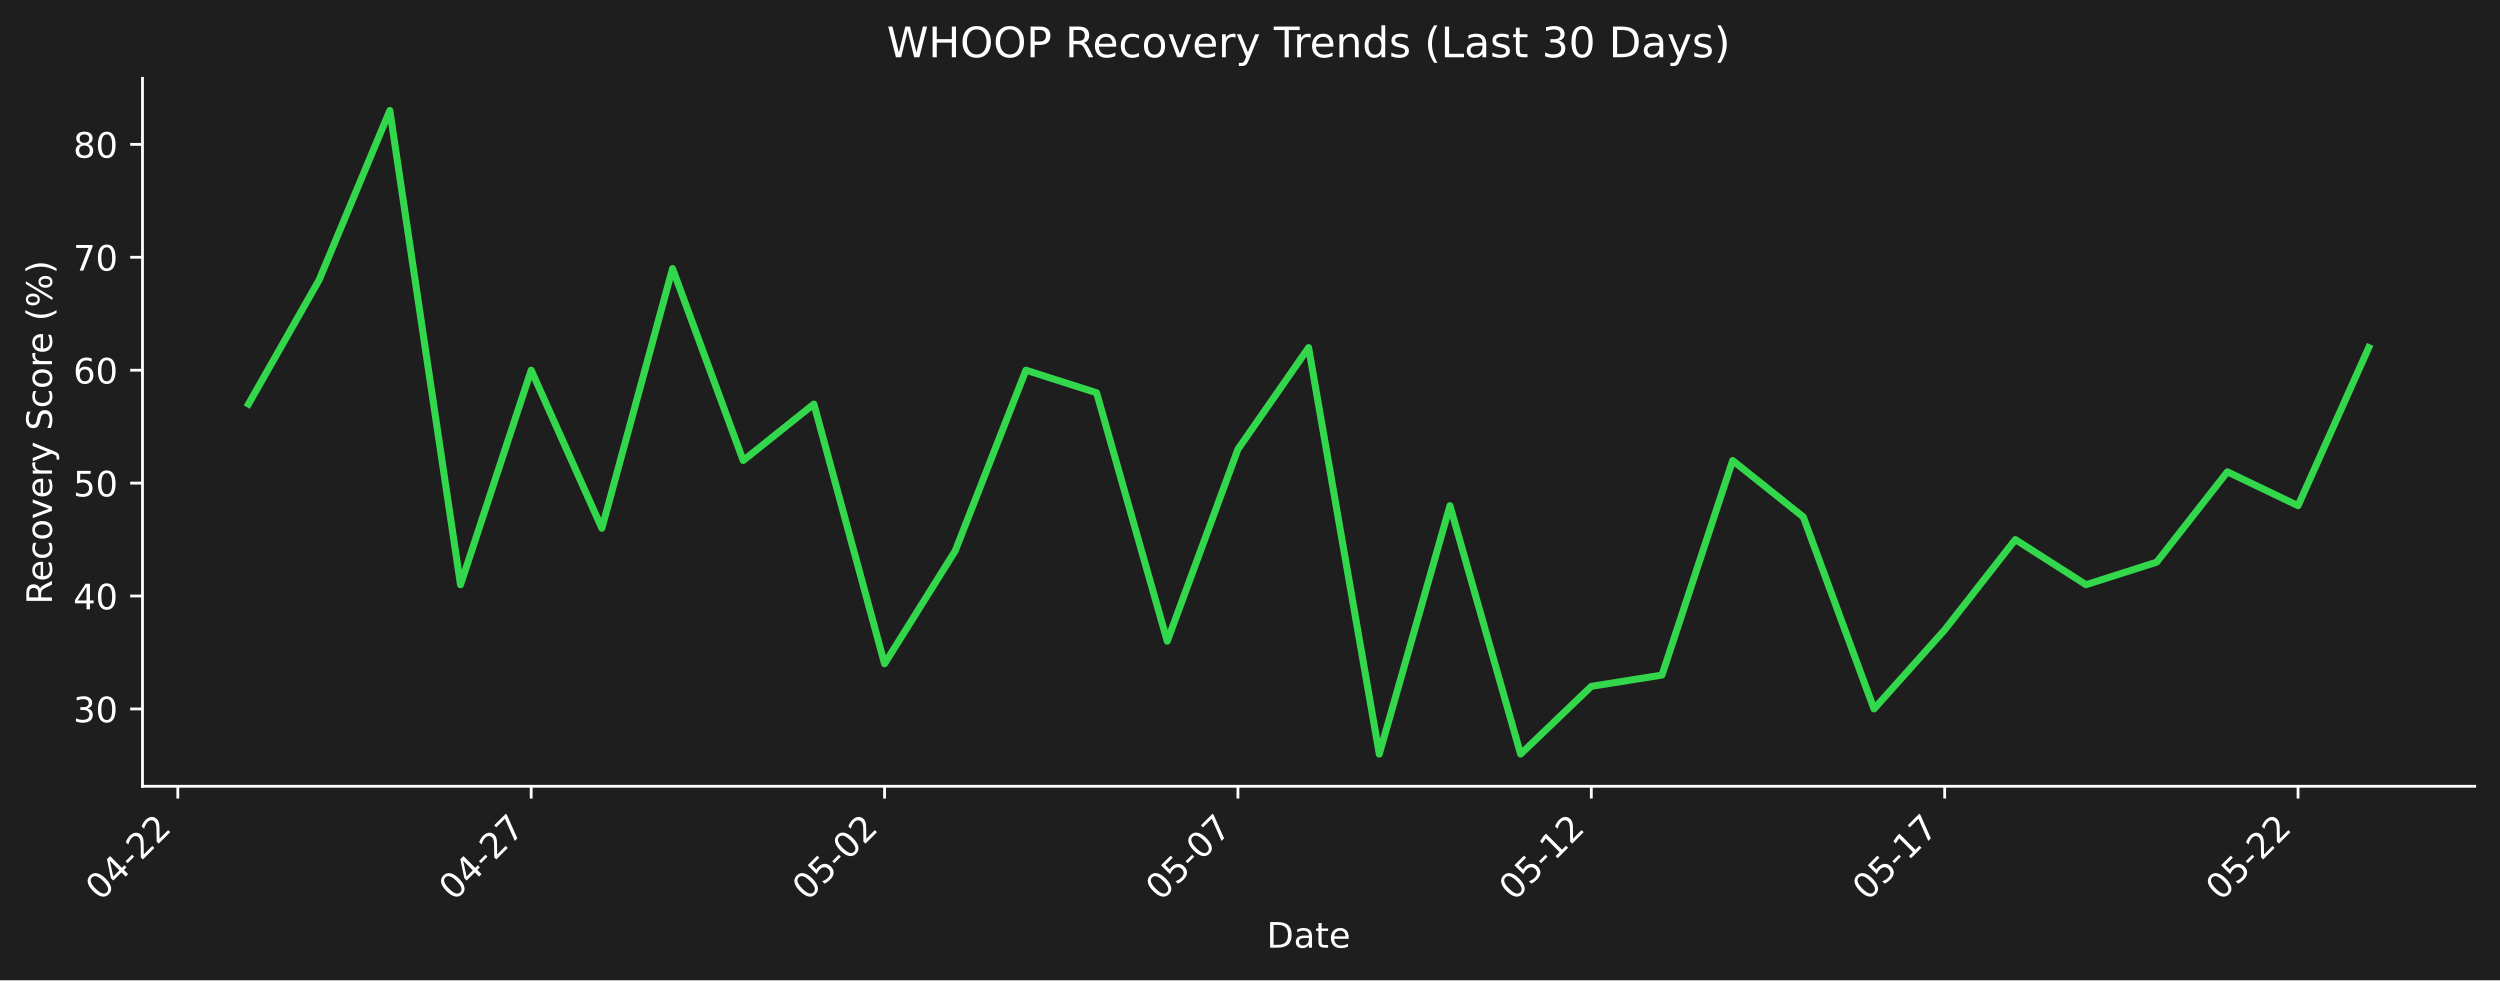
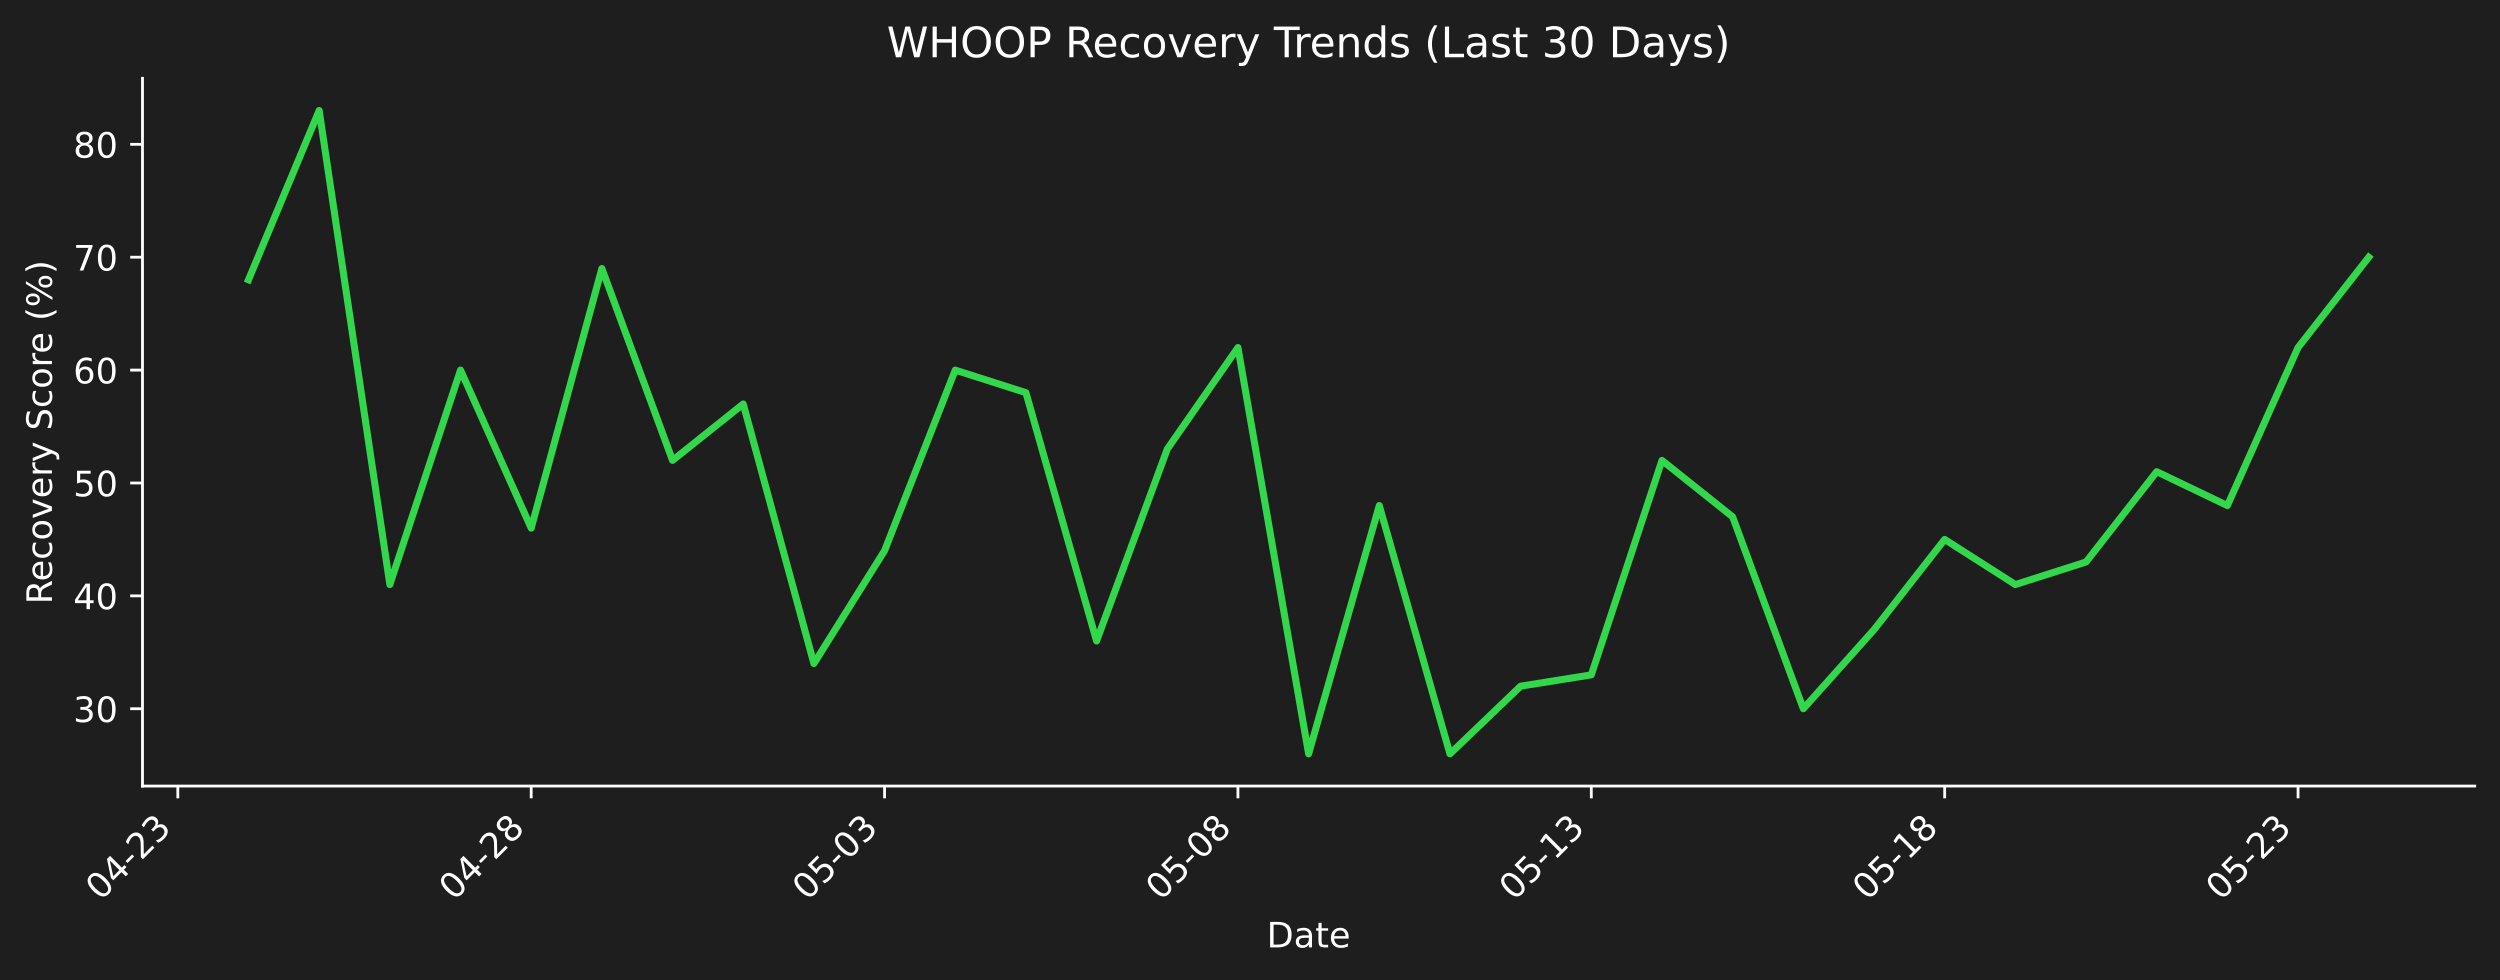
- <svg xmlns="http://www.w3.org/2000/svg" xmlns:xlink="http://www.w3.org/1999/xlink" width="712.433pt" height="279.334pt" viewBox="0 0 712.433 279.334" version="1.1">
+ <svg xmlns="http://www.w3.org/2000/svg" xmlns:xlink="http://www.w3.org/1999/xlink" width="712.433pt" height="279.271pt" viewBox="0 0 712.433 279.271" version="1.1">
  <defs>
    <style type="text/css">*{stroke-linejoin: round; stroke-linecap: butt}</style>
  </defs>
  <g id="figure_1">
    <g id="patch_1">
-       <path d="M 0 279.334  L 712.433 279.334  L 712.433 0  L 0 0  z " style="fill: #1e1e1e" />
+       <path d="M 0 279.271  L 712.433 279.271  L 712.433 0  L 0 0  z " style="fill: #1e1e1e" />
    </g>
    <g id="axes_1">
      <g id="patch_2">
-         <path d="M 40.603 224.066  L 705.233 224.066  L 705.233 22.318  L 40.603 22.318  L 40.603 224.066  z " style="fill: none" />
+         <path d="M 40.603 224.002  L 705.233 224.002  L 705.233 22.318  L 40.603 22.318  L 40.603 224.002  z " style="fill: none" />
      </g>
      <g id="matplotlib.axis_1">
        <g id="xtick_1">
          <g id="line2d_1">
            <defs>
-               <path id="mc948027680" d="M 0 0  L 0 3.5  " style="stroke: #ffffff; stroke-width: 0.8" />
+               <path id="m30f1a747b4" d="M 0 0  L 0 3.5  " style="stroke: #ffffff; stroke-width: 0.8" />
            </defs>
            <g>
-               <use xlink:href="#mc948027680" x="50.673" y="224.066" style="fill: #ffffff; stroke: #ffffff; stroke-width: 0.8" />
+               <use xlink:href="#m30f1a747b4" x="50.673" y="224.002" style="fill: #ffffff; stroke: #ffffff; stroke-width: 0.8" />
            </g>
          </g>
          <g id="text_1">
-             <g style="fill: #ffffff" transform="translate(28.65574 256.9857) rotate(-45) scale(0.1 -0.1)">
+             <g style="fill: #ffffff" transform="translate(28.65574 256.9221) rotate(-45) scale(0.1 -0.1)">
              <defs>
                <path id="DejaVuSans-30" d="M 2034 4250  Q 1547 4250 1301 3770  Q 1056 3291 1056 2328  Q 1056 1369 1301 889  Q 1547 409 2034 409  Q 2525 409 2770 889  Q 3016 1369 3016 2328  Q 3016 3291 2770 3770  Q 2525 4250 2034 4250  z M 2034 4750  Q 2819 4750 3233 4129  Q 3647 3509 3647 2328  Q 3647 1150 3233 529  Q 2819 -91 2034 -91  Q 1250 -91 836 529  Q 422 1150 422 2328  Q 422 3509 836 4129  Q 1250 4750 2034 4750  z " transform="scale(0.015625)" />
                <path id="DejaVuSans-34" d="M 2419 4116  L 825 1625  L 2419 1625  L 2419 4116  z M 2253 4666  L 3047 4666  L 3047 1625  L 3713 1625  L 3713 1100  L 3047 1100  L 3047 0  L 2419 0  L 2419 1100  L 313 1100  L 313 1709  L 2253 4666  z " transform="scale(0.015625)" />
                <path id="DejaVuSans-2d" d="M 313 2009  L 1997 2009  L 1997 1497  L 313 1497  L 313 2009  z " transform="scale(0.015625)" />
                <path id="DejaVuSans-32" d="M 1228 531  L 3431 531  L 3431 0  L 469 0  L 469 531  Q 828 903 1448 1529  Q 2069 2156 2228 2338  Q 2531 2678 2651 2914  Q 2772 3150 2772 3378  Q 2772 3750 2511 3984  Q 2250 4219 1831 4219  Q 1534 4219 1204 4116  Q 875 4013 500 3803  L 500 4441  Q 881 4594 1212 4672  Q 1544 4750 1819 4750  Q 2544 4750 2975 4387  Q 3406 4025 3406 3419  Q 3406 3131 3298 2873  Q 3191 2616 2906 2266  Q 2828 2175 2409 1742  Q 1991 1309 1228 531  z " transform="scale(0.015625)" />
+                 <path id="DejaVuSans-33" d="M 2597 2516  Q 3050 2419 3304 2112  Q 3559 1806 3559 1356  Q 3559 666 3084 287  Q 2609 -91 1734 -91  Q 1441 -91 1130 -33  Q 819 25 488 141  L 488 750  Q 750 597 1062 519  Q 1375 441 1716 441  Q 2309 441 2620 675  Q 2931 909 2931 1356  Q 2931 1769 2642 2001  Q 2353 2234 1838 2234  L 1294 2234  L 1294 2753  L 1863 2753  Q 2328 2753 2575 2939  Q 2822 3125 2822 3475  Q 2822 3834 2567 4026  Q 2313 4219 1838 4219  Q 1578 4219 1281 4162  Q 984 4106 628 3988  L 628 4550  Q 988 4650 1302 4700  Q 1616 4750 1894 4750  Q 2613 4750 3031 4423  Q 3450 4097 3450 3541  Q 3450 3153 3228 2886  Q 3006 2619 2597 2516  z " transform="scale(0.015625)" />
              </defs>
              <use xlink:href="#DejaVuSans-30" />
              <use xlink:href="#DejaVuSans-34" transform="translate(63.62305 0)" />
              <use xlink:href="#DejaVuSans-2d" transform="translate(127.2461 0)" />
              <use xlink:href="#DejaVuSans-32" transform="translate(163.3301 0)" />
-               <use xlink:href="#DejaVuSans-32" transform="translate(226.9531 0)" />
+               <use xlink:href="#DejaVuSans-33" transform="translate(226.9531 0)" />
            </g>
          </g>
        </g>
        <g id="xtick_2">
          <g id="line2d_2">
            <g>
-               <use xlink:href="#mc948027680" x="151.375" y="224.066" style="fill: #ffffff; stroke: #ffffff; stroke-width: 0.8" />
+               <use xlink:href="#m30f1a747b4" x="151.375" y="224.002" style="fill: #ffffff; stroke: #ffffff; stroke-width: 0.8" />
            </g>
          </g>
          <g id="text_2">
-             <g style="fill: #ffffff" transform="translate(129.3573 256.9857) rotate(-45) scale(0.1 -0.1)">
-               <defs>
-                 <path id="DejaVuSans-37" d="M 525 4666  L 3525 4666  L 3525 4397  L 1831 0  L 1172 0  L 2766 4134  L 525 4134  L 525 4666  z " transform="scale(0.015625)" />
+             <g style="fill: #ffffff" transform="translate(129.3573 256.9221) rotate(-45) scale(0.1 -0.1)">
+               <defs>
+                 <path id="DejaVuSans-38" d="M 2034 2216  Q 1584 2216 1326 1975  Q 1069 1734 1069 1313  Q 1069 891 1326 650  Q 1584 409 2034 409  Q 2484 409 2743 651  Q 3003 894 3003 1313  Q 3003 1734 2745 1975  Q 2488 2216 2034 2216  z M 1403 2484  Q 997 2584 770 2862  Q 544 3141 544 3541  Q 544 4100 942 4425  Q 1341 4750 2034 4750  Q 2731 4750 3128 4425  Q 3525 4100 3525 3541  Q 3525 3141 3298 2862  Q 3072 2584 2669 2484  Q 3125 2378 3379 2068  Q 3634 1759 3634 1313  Q 3634 634 3220 271  Q 2806 -91 2034 -91  Q 1263 -91 848 271  Q 434 634 434 1313  Q 434 1759 690 2068  Q 947 2378 1403 2484  z M 1172 3481  Q 1172 3119 1398 2916  Q 1625 2713 2034 2713  Q 2441 2713 2670 2916  Q 2900 3119 2900 3481  Q 2900 3844 2670 4047  Q 2441 4250 2034 4250  Q 1625 4250 1398 4047  Q 1172 3844 1172 3481  z " transform="scale(0.015625)" />
              </defs>
              <use xlink:href="#DejaVuSans-30" />
              <use xlink:href="#DejaVuSans-34" transform="translate(63.62305 0)" />
              <use xlink:href="#DejaVuSans-2d" transform="translate(127.2461 0)" />
              <use xlink:href="#DejaVuSans-32" transform="translate(163.3301 0)" />
-               <use xlink:href="#DejaVuSans-37" transform="translate(226.9531 0)" />
+               <use xlink:href="#DejaVuSans-38" transform="translate(226.9531 0)" />
            </g>
          </g>
        </g>
        <g id="xtick_3">
          <g id="line2d_3">
            <g>
-               <use xlink:href="#mc948027680" x="252.076" y="224.066" style="fill: #ffffff; stroke: #ffffff; stroke-width: 0.8" />
+               <use xlink:href="#m30f1a747b4" x="252.076" y="224.002" style="fill: #ffffff; stroke: #ffffff; stroke-width: 0.8" />
            </g>
          </g>
          <g id="text_3">
-             <g style="fill: #ffffff" transform="translate(230.0588 256.9857) rotate(-45) scale(0.1 -0.1)">
+             <g style="fill: #ffffff" transform="translate(230.0588 256.9221) rotate(-45) scale(0.1 -0.1)">
              <defs>
                <path id="DejaVuSans-35" d="M 691 4666  L 3169 4666  L 3169 4134  L 1269 4134  L 1269 2991  Q 1406 3038 1543 3061  Q 1681 3084 1819 3084  Q 2600 3084 3056 2656  Q 3513 2228 3513 1497  Q 3513 744 3044 326  Q 2575 -91 1722 -91  Q 1428 -91 1123 -41  Q 819 9 494 109  L 494 744  Q 775 591 1075 516  Q 1375 441 1709 441  Q 2250 441 2565 725  Q 2881 1009 2881 1497  Q 2881 1984 2565 2268  Q 2250 2553 1709 2553  Q 1456 2553 1204 2497  Q 953 2441 691 2322  L 691 4666  z " transform="scale(0.015625)" />
              </defs>
              <use xlink:href="#DejaVuSans-30" />
              <use xlink:href="#DejaVuSans-35" transform="translate(63.62305 0)" />
              <use xlink:href="#DejaVuSans-2d" transform="translate(127.2461 0)" />
              <use xlink:href="#DejaVuSans-30" transform="translate(163.3301 0)" />
-               <use xlink:href="#DejaVuSans-32" transform="translate(226.9531 0)" />
+               <use xlink:href="#DejaVuSans-33" transform="translate(226.9531 0)" />
            </g>
          </g>
        </g>
        <g id="xtick_4">
          <g id="line2d_4">
            <g>
-               <use xlink:href="#mc948027680" x="352.778" y="224.066" style="fill: #ffffff; stroke: #ffffff; stroke-width: 0.8" />
+               <use xlink:href="#m30f1a747b4" x="352.778" y="224.002" style="fill: #ffffff; stroke: #ffffff; stroke-width: 0.8" />
            </g>
          </g>
          <g id="text_4">
-             <g style="fill: #ffffff" transform="translate(330.7603 256.9857) rotate(-45) scale(0.1 -0.1)">
+             <g style="fill: #ffffff" transform="translate(330.7603 256.9221) rotate(-45) scale(0.1 -0.1)">
              <use xlink:href="#DejaVuSans-30" />
              <use xlink:href="#DejaVuSans-35" transform="translate(63.62305 0)" />
              <use xlink:href="#DejaVuSans-2d" transform="translate(127.2461 0)" />
              <use xlink:href="#DejaVuSans-30" transform="translate(163.3301 0)" />
-               <use xlink:href="#DejaVuSans-37" transform="translate(226.9531 0)" />
+               <use xlink:href="#DejaVuSans-38" transform="translate(226.9531 0)" />
            </g>
          </g>
        </g>
        <g id="xtick_5">
          <g id="line2d_5">
            <g>
-               <use xlink:href="#mc948027680" x="453.479" y="224.066" style="fill: #ffffff; stroke: #ffffff; stroke-width: 0.8" />
+               <use xlink:href="#m30f1a747b4" x="453.479" y="224.002" style="fill: #ffffff; stroke: #ffffff; stroke-width: 0.8" />
            </g>
          </g>
          <g id="text_5">
-             <g style="fill: #ffffff" transform="translate(431.4618 256.9857) rotate(-45) scale(0.1 -0.1)">
+             <g style="fill: #ffffff" transform="translate(431.4618 256.9221) rotate(-45) scale(0.1 -0.1)">
              <defs>
                <path id="DejaVuSans-31" d="M 794 531  L 1825 531  L 1825 4091  L 703 3866  L 703 4441  L 1819 4666  L 2450 4666  L 2450 531  L 3481 531  L 3481 0  L 794 0  L 794 531  z " transform="scale(0.015625)" />
              </defs>
              <use xlink:href="#DejaVuSans-30" />
              <use xlink:href="#DejaVuSans-35" transform="translate(63.62305 0)" />
              <use xlink:href="#DejaVuSans-2d" transform="translate(127.2461 0)" />
              <use xlink:href="#DejaVuSans-31" transform="translate(163.3301 0)" />
-               <use xlink:href="#DejaVuSans-32" transform="translate(226.9531 0)" />
+               <use xlink:href="#DejaVuSans-33" transform="translate(226.9531 0)" />
            </g>
          </g>
        </g>
        <g id="xtick_6">
          <g id="line2d_6">
            <g>
-               <use xlink:href="#mc948027680" x="554.181" y="224.066" style="fill: #ffffff; stroke: #ffffff; stroke-width: 0.8" />
+               <use xlink:href="#m30f1a747b4" x="554.181" y="224.002" style="fill: #ffffff; stroke: #ffffff; stroke-width: 0.8" />
            </g>
          </g>
          <g id="text_6">
-             <g style="fill: #ffffff" transform="translate(532.1633 256.9857) rotate(-45) scale(0.1 -0.1)">
+             <g style="fill: #ffffff" transform="translate(532.1633 256.9221) rotate(-45) scale(0.1 -0.1)">
              <use xlink:href="#DejaVuSans-30" />
              <use xlink:href="#DejaVuSans-35" transform="translate(63.62305 0)" />
              <use xlink:href="#DejaVuSans-2d" transform="translate(127.2461 0)" />
              <use xlink:href="#DejaVuSans-31" transform="translate(163.3301 0)" />
-               <use xlink:href="#DejaVuSans-37" transform="translate(226.9531 0)" />
+               <use xlink:href="#DejaVuSans-38" transform="translate(226.9531 0)" />
            </g>
          </g>
        </g>
        <g id="xtick_7">
          <g id="line2d_7">
            <g>
-               <use xlink:href="#mc948027680" x="654.882" y="224.066" style="fill: #ffffff; stroke: #ffffff; stroke-width: 0.8" />
+               <use xlink:href="#m30f1a747b4" x="654.882" y="224.002" style="fill: #ffffff; stroke: #ffffff; stroke-width: 0.8" />
            </g>
          </g>
          <g id="text_7">
-             <g style="fill: #ffffff" transform="translate(632.8648 256.9857) rotate(-45) scale(0.1 -0.1)">
+             <g style="fill: #ffffff" transform="translate(632.8648 256.9221) rotate(-45) scale(0.1 -0.1)">
              <use xlink:href="#DejaVuSans-30" />
              <use xlink:href="#DejaVuSans-35" transform="translate(63.62305 0)" />
              <use xlink:href="#DejaVuSans-2d" transform="translate(127.2461 0)" />
              <use xlink:href="#DejaVuSans-32" transform="translate(163.3301 0)" />
-               <use xlink:href="#DejaVuSans-32" transform="translate(226.9531 0)" />
+               <use xlink:href="#DejaVuSans-33" transform="translate(226.9531 0)" />
            </g>
          </g>
        </g>
        <g id="text_8">
-           <g style="fill: #ffffff" transform="translate(360.9673 270.0547) scale(0.1 -0.1)">
+           <g style="fill: #ffffff" transform="translate(360.9673 269.9911) scale(0.1 -0.1)">
            <defs>
              <path id="DejaVuSans-44" d="M 1259 4147  L 1259 519  L 2022 519  Q 2988 519 3436 956  Q 3884 1394 3884 2338  Q 3884 3275 3436 3711  Q 2988 4147 2022 4147  L 1259 4147  z M 628 4666  L 1925 4666  Q 3281 4666 3915 4102  Q 4550 3538 4550 2338  Q 4550 1131 3912 565  Q 3275 0 1925 0  L 628 0  L 628 4666  z " transform="scale(0.015625)" />
              <path id="DejaVuSans-61" d="M 2194 1759  Q 1497 1759 1228 1600  Q 959 1441 959 1056  Q 959 750 1161 570  Q 1363 391 1709 391  Q 2188 391 2477 730  Q 2766 1069 2766 1631  L 2766 1759  L 2194 1759  z M 3341 1997  L 3341 0  L 2766 0  L 2766 531  Q 2569 213 2275 61  Q 1981 -91 1556 -91  Q 1019 -91 701 211  Q 384 513 384 1019  Q 384 1609 779 1909  Q 1175 2209 1959 2209  L 2766 2209  L 2766 2266  Q 2766 2663 2505 2880  Q 2244 3097 1772 3097  Q 1472 3097 1187 3025  Q 903 2953 641 2809  L 641 3341  Q 956 3463 1253 3523  Q 1550 3584 1831 3584  Q 2591 3584 2966 3190  Q 3341 2797 3341 1997  z " transform="scale(0.015625)" />
              <path id="DejaVuSans-74" d="M 1172 4494  L 1172 3500  L 2356 3500  L 2356 3053  L 1172 3053  L 1172 1153  Q 1172 725 1289 603  Q 1406 481 1766 481  L 2356 481  L 2356 0  L 1766 0  Q 1100 0 847 248  Q 594 497 594 1153  L 594 3053  L 172 3053  L 172 3500  L 594 3500  L 594 4494  L 1172 4494  z " transform="scale(0.015625)" />
              <path id="DejaVuSans-65" d="M 3597 1894  L 3597 1613  L 953 1613  Q 991 1019 1311 708  Q 1631 397 2203 397  Q 2534 397 2845 478  Q 3156 559 3463 722  L 3463 178  Q 3153 47 2828 -22  Q 2503 -91 2169 -91  Q 1331 -91 842 396  Q 353 884 353 1716  Q 353 2575 817 3079  Q 1281 3584 2069 3584  Q 2775 3584 3186 3129  Q 3597 2675 3597 1894  z M 3022 2063  Q 3016 2534 2758 2815  Q 2500 3097 2075 3097  Q 1594 3097 1305 2825  Q 1016 2553 972 2059  L 3022 2063  z " transform="scale(0.015625)" />
            </defs>
            <use xlink:href="#DejaVuSans-44" />
            <use xlink:href="#DejaVuSans-61" transform="translate(77.00195 0)" />
            <use xlink:href="#DejaVuSans-74" transform="translate(138.2812 0)" />
            <use xlink:href="#DejaVuSans-65" transform="translate(177.4902 0)" />
          </g>
        </g>
      </g>
      <g id="matplotlib.axis_2">
        <g id="ytick_1">
          <g id="line2d_8">
            <defs>
-               <path id="ma310a13b32" d="M 0 0  L -3.5 0  " style="stroke: #ffffff; stroke-width: 0.8" />
+               <path id="m4fb2f2f798" d="M 0 0  L -3.5 0  " style="stroke: #ffffff; stroke-width: 0.8" />
            </defs>
            <g>
-               <use xlink:href="#ma310a13b32" x="40.603" y="202.025" style="fill: #ffffff; stroke: #ffffff; stroke-width: 0.8" />
+               <use xlink:href="#m4fb2f2f798" x="40.603" y="201.968" style="fill: #ffffff; stroke: #ffffff; stroke-width: 0.8" />
            </g>
          </g>
          <g id="text_9">
-             <g style="fill: #ffffff" transform="translate(20.87813 205.824) scale(0.1 -0.1)">
-               <defs>
-                 <path id="DejaVuSans-33" d="M 2597 2516  Q 3050 2419 3304 2112  Q 3559 1806 3559 1356  Q 3559 666 3084 287  Q 2609 -91 1734 -91  Q 1441 -91 1130 -33  Q 819 25 488 141  L 488 750  Q 750 597 1062 519  Q 1375 441 1716 441  Q 2309 441 2620 675  Q 2931 909 2931 1356  Q 2931 1769 2642 2001  Q 2353 2234 1838 2234  L 1294 2234  L 1294 2753  L 1863 2753  Q 2328 2753 2575 2939  Q 2822 3125 2822 3475  Q 2822 3834 2567 4026  Q 2313 4219 1838 4219  Q 1578 4219 1281 4162  Q 984 4106 628 3988  L 628 4550  Q 988 4650 1302 4700  Q 1616 4750 1894 4750  Q 2613 4750 3031 4423  Q 3450 4097 3450 3541  Q 3450 3153 3228 2886  Q 3006 2619 2597 2516  z " transform="scale(0.015625)" />
-               </defs>
+             <g style="fill: #ffffff" transform="translate(20.87813 205.7673) scale(0.1 -0.1)">
              <use xlink:href="#DejaVuSans-33" />
              <use xlink:href="#DejaVuSans-30" transform="translate(63.62305 0)" />
            </g>
          </g>
        </g>
        <g id="ytick_2">
          <g id="line2d_9">
            <g>
-               <use xlink:href="#ma310a13b32" x="40.603" y="169.848" style="fill: #ffffff; stroke: #ffffff; stroke-width: 0.8" />
+               <use xlink:href="#m4fb2f2f798" x="40.603" y="169.802" style="fill: #ffffff; stroke: #ffffff; stroke-width: 0.8" />
            </g>
          </g>
          <g id="text_10">
-             <g style="fill: #ffffff" transform="translate(20.87813 173.6474) scale(0.1 -0.1)">
+             <g style="fill: #ffffff" transform="translate(20.87813 173.6008) scale(0.1 -0.1)">
              <use xlink:href="#DejaVuSans-34" />
              <use xlink:href="#DejaVuSans-30" transform="translate(63.62305 0)" />
            </g>
          </g>
        </g>
        <g id="ytick_3">
          <g id="line2d_10">
            <g>
-               <use xlink:href="#ma310a13b32" x="40.603" y="137.671" style="fill: #ffffff; stroke: #ffffff; stroke-width: 0.8" />
+               <use xlink:href="#m4fb2f2f798" x="40.603" y="137.635" style="fill: #ffffff; stroke: #ffffff; stroke-width: 0.8" />
            </g>
          </g>
          <g id="text_11">
-             <g style="fill: #ffffff" transform="translate(20.87813 141.4707) scale(0.1 -0.1)">
+             <g style="fill: #ffffff" transform="translate(20.87813 141.4343) scale(0.1 -0.1)">
              <use xlink:href="#DejaVuSans-35" />
              <use xlink:href="#DejaVuSans-30" transform="translate(63.62305 0)" />
            </g>
          </g>
        </g>
        <g id="ytick_4">
          <g id="line2d_11">
            <g>
-               <use xlink:href="#ma310a13b32" x="40.603" y="105.495" style="fill: #ffffff; stroke: #ffffff; stroke-width: 0.8" />
+               <use xlink:href="#m4fb2f2f798" x="40.603" y="105.469" style="fill: #ffffff; stroke: #ffffff; stroke-width: 0.8" />
            </g>
          </g>
          <g id="text_12">
-             <g style="fill: #ffffff" transform="translate(20.87813 109.294) scale(0.1 -0.1)">
+             <g style="fill: #ffffff" transform="translate(20.87813 109.2678) scale(0.1 -0.1)">
              <defs>
                <path id="DejaVuSans-36" d="M 2113 2584  Q 1688 2584 1439 2293  Q 1191 2003 1191 1497  Q 1191 994 1439 701  Q 1688 409 2113 409  Q 2538 409 2786 701  Q 3034 994 3034 1497  Q 3034 2003 2786 2293  Q 2538 2584 2113 2584  z M 3366 4563  L 3366 3988  Q 3128 4100 2886 4159  Q 2644 4219 2406 4219  Q 1781 4219 1451 3797  Q 1122 3375 1075 2522  Q 1259 2794 1537 2939  Q 1816 3084 2150 3084  Q 2853 3084 3261 2657  Q 3669 2231 3669 1497  Q 3669 778 3244 343  Q 2819 -91 2113 -91  Q 1303 -91 875 529  Q 447 1150 447 2328  Q 447 3434 972 4092  Q 1497 4750 2381 4750  Q 2619 4750 2861 4703  Q 3103 4656 3366 4563  z " transform="scale(0.015625)" />
              </defs>
              <use xlink:href="#DejaVuSans-36" />
              <use xlink:href="#DejaVuSans-30" transform="translate(63.62305 0)" />
            </g>
          </g>
        </g>
        <g id="ytick_5">
          <g id="line2d_12">
            <g>
-               <use xlink:href="#ma310a13b32" x="40.603" y="73.318" style="fill: #ffffff; stroke: #ffffff; stroke-width: 0.8" />
+               <use xlink:href="#m4fb2f2f798" x="40.603" y="73.302" style="fill: #ffffff; stroke: #ffffff; stroke-width: 0.8" />
            </g>
          </g>
          <g id="text_13">
-             <g style="fill: #ffffff" transform="translate(20.87813 77.11736) scale(0.1 -0.1)">
+             <g style="fill: #ffffff" transform="translate(20.87813 77.10127) scale(0.1 -0.1)">
+               <defs>
+                 <path id="DejaVuSans-37" d="M 525 4666  L 3525 4666  L 3525 4397  L 1831 0  L 1172 0  L 2766 4134  L 525 4134  L 525 4666  z " transform="scale(0.015625)" />
+               </defs>
              <use xlink:href="#DejaVuSans-37" />
              <use xlink:href="#DejaVuSans-30" transform="translate(63.62305 0)" />
            </g>
          </g>
        </g>
        <g id="ytick_6">
          <g id="line2d_13">
            <g>
-               <use xlink:href="#ma310a13b32" x="40.603" y="41.141" style="fill: #ffffff; stroke: #ffffff; stroke-width: 0.8" />
+               <use xlink:href="#m4fb2f2f798" x="40.603" y="41.136" style="fill: #ffffff; stroke: #ffffff; stroke-width: 0.8" />
            </g>
          </g>
          <g id="text_14">
-             <g style="fill: #ffffff" transform="translate(20.87813 44.94069) scale(0.1 -0.1)">
-               <defs>
-                 <path id="DejaVuSans-38" d="M 2034 2216  Q 1584 2216 1326 1975  Q 1069 1734 1069 1313  Q 1069 891 1326 650  Q 1584 409 2034 409  Q 2484 409 2743 651  Q 3003 894 3003 1313  Q 3003 1734 2745 1975  Q 2488 2216 2034 2216  z M 1403 2484  Q 997 2584 770 2862  Q 544 3141 544 3541  Q 544 4100 942 4425  Q 1341 4750 2034 4750  Q 2731 4750 3128 4425  Q 3525 4100 3525 3541  Q 3525 3141 3298 2862  Q 3072 2584 2669 2484  Q 3125 2378 3379 2068  Q 3634 1759 3634 1313  Q 3634 634 3220 271  Q 2806 -91 2034 -91  Q 1263 -91 848 271  Q 434 634 434 1313  Q 434 1759 690 2068  Q 947 2378 1403 2484  z M 1172 3481  Q 1172 3119 1398 2916  Q 1625 2713 2034 2713  Q 2441 2713 2670 2916  Q 2900 3119 2900 3481  Q 2900 3844 2670 4047  Q 2441 4250 2034 4250  Q 1625 4250 1398 4047  Q 1172 3844 1172 3481  z " transform="scale(0.015625)" />
-               </defs>
+             <g style="fill: #ffffff" transform="translate(20.87813 44.93476) scale(0.1 -0.1)">
              <use xlink:href="#DejaVuSans-38" />
              <use xlink:href="#DejaVuSans-30" transform="translate(63.62305 0)" />
            </g>
          </g>
        </g>
        <g id="text_15">
-           <g style="fill: #ffffff" transform="translate(14.79844 172.2099) rotate(-90) scale(0.1 -0.1)">
+           <g style="fill: #ffffff" transform="translate(14.79844 172.1781) rotate(-90) scale(0.1 -0.1)">
            <defs>
              <path id="DejaVuSans-52" d="M 2841 2188  Q 3044 2119 3236 1894  Q 3428 1669 3622 1275  L 4263 0  L 3584 0  L 2988 1197  Q 2756 1666 2539 1819  Q 2322 1972 1947 1972  L 1259 1972  L 1259 0  L 628 0  L 628 4666  L 2053 4666  Q 2853 4666 3247 4331  Q 3641 3997 3641 3322  Q 3641 2881 3436 2590  Q 3231 2300 2841 2188  z M 1259 4147  L 1259 2491  L 2053 2491  Q 2509 2491 2742 2702  Q 2975 2913 2975 3322  Q 2975 3731 2742 3939  Q 2509 4147 2053 4147  L 1259 4147  z " transform="scale(0.015625)" />
              <path id="DejaVuSans-63" d="M 3122 3366  L 3122 2828  Q 2878 2963 2633 3030  Q 2388 3097 2138 3097  Q 1578 3097 1268 2742  Q 959 2388 959 1747  Q 959 1106 1268 751  Q 1578 397 2138 397  Q 2388 397 2633 464  Q 2878 531 3122 666  L 3122 134  Q 2881 22 2623 -34  Q 2366 -91 2075 -91  Q 1284 -91 818 406  Q 353 903 353 1747  Q 353 2603 823 3093  Q 1294 3584 2113 3584  Q 2378 3584 2631 3529  Q 2884 3475 3122 3366  z " transform="scale(0.015625)" />
              <path id="DejaVuSans-6f" d="M 1959 3097  Q 1497 3097 1228 2736  Q 959 2375 959 1747  Q 959 1119 1226 758  Q 1494 397 1959 397  Q 2419 397 2687 759  Q 2956 1122 2956 1747  Q 2956 2369 2687 2733  Q 2419 3097 1959 3097  z M 1959 3584  Q 2709 3584 3137 3096  Q 3566 2609 3566 1747  Q 3566 888 3137 398  Q 2709 -91 1959 -91  Q 1206 -91 779 398  Q 353 888 353 1747  Q 353 2609 779 3096  Q 1206 3584 1959 3584  z " transform="scale(0.015625)" />
              <path id="DejaVuSans-76" d="M 191 3500  L 800 3500  L 1894 563  L 2988 3500  L 3597 3500  L 2284 0  L 1503 0  L 191 3500  z " transform="scale(0.015625)" />
              <path id="DejaVuSans-72" d="M 2631 2963  Q 2534 3019 2420 3045  Q 2306 3072 2169 3072  Q 1681 3072 1420 2755  Q 1159 2438 1159 1844  L 1159 0  L 581 0  L 581 3500  L 1159 3500  L 1159 2956  Q 1341 3275 1631 3429  Q 1922 3584 2338 3584  Q 2397 3584 2469 3576  Q 2541 3569 2628 3553  L 2631 2963  z " transform="scale(0.015625)" />
              <path id="DejaVuSans-79" d="M 2059 -325  Q 1816 -950 1584 -1140  Q 1353 -1331 966 -1331  L 506 -1331  L 506 -850  L 844 -850  Q 1081 -850 1212 -737  Q 1344 -625 1503 -206  L 1606 56  L 191 3500  L 800 3500  L 1894 763  L 2988 3500  L 3597 3500  L 2059 -325  z " transform="scale(0.015625)" />
              <path id="DejaVuSans-20" transform="scale(0.015625)" />
              <path id="DejaVuSans-53" d="M 3425 4513  L 3425 3897  Q 3066 4069 2747 4153  Q 2428 4238 2131 4238  Q 1616 4238 1336 4038  Q 1056 3838 1056 3469  Q 1056 3159 1242 3001  Q 1428 2844 1947 2747  L 2328 2669  Q 3034 2534 3370 2195  Q 3706 1856 3706 1288  Q 3706 609 3251 259  Q 2797 -91 1919 -91  Q 1588 -91 1214 -16  Q 841 59 441 206  L 441 856  Q 825 641 1194 531  Q 1563 422 1919 422  Q 2459 422 2753 634  Q 3047 847 3047 1241  Q 3047 1584 2836 1778  Q 2625 1972 2144 2069  L 1759 2144  Q 1053 2284 737 2584  Q 422 2884 422 3419  Q 422 4038 858 4394  Q 1294 4750 2059 4750  Q 2388 4750 2728 4690  Q 3069 4631 3425 4513  z " transform="scale(0.015625)" />
              <path id="DejaVuSans-28" d="M 1984 4856  Q 1566 4138 1362 3434  Q 1159 2731 1159 2009  Q 1159 1288 1364 580  Q 1569 -128 1984 -844  L 1484 -844  Q 1016 -109 783 600  Q 550 1309 550 2009  Q 550 2706 781 3412  Q 1013 4119 1484 4856  L 1984 4856  z " transform="scale(0.015625)" />
              <path id="DejaVuSans-25" d="M 4653 2053  Q 4381 2053 4226 1822  Q 4072 1591 4072 1178  Q 4072 772 4226 539  Q 4381 306 4653 306  Q 4919 306 5073 539  Q 5228 772 5228 1178  Q 5228 1588 5073 1820  Q 4919 2053 4653 2053  z M 4653 2450  Q 5147 2450 5437 2106  Q 5728 1763 5728 1178  Q 5728 594 5436 251  Q 5144 -91 4653 -91  Q 4153 -91 3862 251  Q 3572 594 3572 1178  Q 3572 1766 3864 2108  Q 4156 2450 4653 2450  z M 1428 4353  Q 1159 4353 1004 4120  Q 850 3888 850 3481  Q 850 3069 1003 2837  Q 1156 2606 1428 2606  Q 1700 2606 1854 2837  Q 2009 3069 2009 3481  Q 2009 3884 1853 4118  Q 1697 4353 1428 4353  z M 4250 4750  L 4750 4750  L 1831 -91  L 1331 -91  L 4250 4750  z M 1428 4750  Q 1922 4750 2215 4408  Q 2509 4066 2509 3481  Q 2509 2891 2217 2550  Q 1925 2209 1428 2209  Q 931 2209 642 2551  Q 353 2894 353 3481  Q 353 4063 643 4406  Q 934 4750 1428 4750  z " transform="scale(0.015625)" />
              <path id="DejaVuSans-29" d="M 513 4856  L 1013 4856  Q 1481 4119 1714 3412  Q 1947 2706 1947 2009  Q 1947 1309 1714 600  Q 1481 -109 1013 -844  L 513 -844  Q 928 -128 1133 580  Q 1338 1288 1338 2009  Q 1338 2731 1133 3434  Q 928 4138 513 4856  z " transform="scale(0.015625)" />
            </defs>
            <use xlink:href="#DejaVuSans-52" />
            <use xlink:href="#DejaVuSans-65" transform="translate(64.98242 0)" />
            <use xlink:href="#DejaVuSans-63" transform="translate(126.5059 0)" />
            <use xlink:href="#DejaVuSans-6f" transform="translate(181.4863 0)" />
            <use xlink:href="#DejaVuSans-76" transform="translate(242.668 0)" />
            <use xlink:href="#DejaVuSans-65" transform="translate(301.8477 0)" />
            <use xlink:href="#DejaVuSans-72" transform="translate(363.3711 0)" />
            <use xlink:href="#DejaVuSans-79" transform="translate(404.4844 0)" />
            <use xlink:href="#DejaVuSans-20" transform="translate(463.6641 0)" />
            <use xlink:href="#DejaVuSans-53" transform="translate(495.4512 0)" />
            <use xlink:href="#DejaVuSans-63" transform="translate(558.9277 0)" />
            <use xlink:href="#DejaVuSans-6f" transform="translate(613.9082 0)" />
            <use xlink:href="#DejaVuSans-72" transform="translate(675.0898 0)" />
            <use xlink:href="#DejaVuSans-65" transform="translate(713.9531 0)" />
            <use xlink:href="#DejaVuSans-20" transform="translate(775.4766 0)" />
            <use xlink:href="#DejaVuSans-28" transform="translate(807.2637 0)" />
            <use xlink:href="#DejaVuSans-25" transform="translate(846.2773 0)" />
            <use xlink:href="#DejaVuSans-29" transform="translate(941.2969 0)" />
          </g>
        </g>
      </g>
      <g id="line2d_14">
-         <path d="M 70.814 115.148  L 90.954 79.753  L 111.094 31.488  L 131.234 166.63  L 151.375 105.495  L 171.515 150.542  L 191.655 76.536  L 211.796 131.236  L 231.936 115.148  L 252.076 189.154  L 272.217 156.977  L 292.357 105.495  L 312.497 111.93  L 332.638 182.719  L 352.778 128.018  L 372.918 99.059  L 393.058 214.895  L 413.199 144.107  L 433.339 214.895  L 453.479 195.589  L 473.62 192.372  L 493.76 131.236  L 513.9 147.324  L 534.041 202.025  L 554.181 179.501  L 574.321 153.76  L 594.461 166.63  L 614.602 160.195  L 634.742 134.454  L 654.882 144.107  L 675.023 99.059  " clip-path="url(#p66092bf8aa)" style="fill: none; stroke: #32d74b; stroke-width: 2; stroke-linecap: square" />
+         <path d="M 70.814 79.735  L 90.954 31.486  L 111.094 166.585  L 131.234 105.469  L 151.375 150.502  L 171.515 76.519  L 191.655 131.202  L 211.796 115.119  L 231.936 189.102  L 252.076 156.935  L 272.217 105.469  L 292.357 111.902  L 312.497 182.668  L 332.638 127.985  L 352.778 99.035  L 372.918 214.835  L 393.058 144.068  L 413.199 214.835  L 433.339 195.535  L 453.479 192.318  L 473.62 131.202  L 493.76 147.285  L 513.9 201.968  L 534.041 179.452  L 554.181 153.718  L 574.321 166.585  L 594.461 160.152  L 614.602 134.418  L 634.742 144.068  L 654.882 99.035  L 675.023 73.302  " clip-path="url(#p55cc2a123a)" style="fill: none; stroke: #32d74b; stroke-width: 2; stroke-linecap: square" />
      </g>
      <g id="patch_3">
-         <path d="M 40.603 224.066  L 40.603 22.318  " style="fill: none; stroke: #ffffff; stroke-width: 0.8; stroke-linejoin: miter; stroke-linecap: square" />
+         <path d="M 40.603 224.002  L 40.603 22.318  " style="fill: none; stroke: #ffffff; stroke-width: 0.8; stroke-linejoin: miter; stroke-linecap: square" />
      </g>
      <g id="patch_4">
-         <path d="M 40.603 224.066  L 705.233 224.066  " style="fill: none; stroke: #ffffff; stroke-width: 0.8; stroke-linejoin: miter; stroke-linecap: square" />
+         <path d="M 40.603 224.002  L 705.233 224.002  " style="fill: none; stroke: #ffffff; stroke-width: 0.8; stroke-linejoin: miter; stroke-linecap: square" />
      </g>
      <g id="text_16">
        <g style="fill: #ffffff" transform="translate(252.7241 16.31812) scale(0.12 -0.12)">
          <defs>
            <path id="DejaVuSans-57" d="M 213 4666  L 850 4666  L 1831 722  L 2809 4666  L 3519 4666  L 4500 722  L 5478 4666  L 6119 4666  L 4947 0  L 4153 0  L 3169 4050  L 2175 0  L 1381 0  L 213 4666  z " transform="scale(0.015625)" />
            <path id="DejaVuSans-48" d="M 628 4666  L 1259 4666  L 1259 2753  L 3553 2753  L 3553 4666  L 4184 4666  L 4184 0  L 3553 0  L 3553 2222  L 1259 2222  L 1259 0  L 628 0  L 628 4666  z " transform="scale(0.015625)" />
            <path id="DejaVuSans-4f" d="M 2522 4238  Q 1834 4238 1429 3725  Q 1025 3213 1025 2328  Q 1025 1447 1429 934  Q 1834 422 2522 422  Q 3209 422 3611 934  Q 4013 1447 4013 2328  Q 4013 3213 3611 3725  Q 3209 4238 2522 4238  z M 2522 4750  Q 3503 4750 4090 4092  Q 4678 3434 4678 2328  Q 4678 1225 4090 567  Q 3503 -91 2522 -91  Q 1538 -91 948 565  Q 359 1222 359 2328  Q 359 3434 948 4092  Q 1538 4750 2522 4750  z " transform="scale(0.015625)" />
            <path id="DejaVuSans-50" d="M 1259 4147  L 1259 2394  L 2053 2394  Q 2494 2394 2734 2622  Q 2975 2850 2975 3272  Q 2975 3691 2734 3919  Q 2494 4147 2053 4147  L 1259 4147  z M 628 4666  L 2053 4666  Q 2838 4666 3239 4311  Q 3641 3956 3641 3272  Q 3641 2581 3239 2228  Q 2838 1875 2053 1875  L 1259 1875  L 1259 0  L 628 0  L 628 4666  z " transform="scale(0.015625)" />
            <path id="DejaVuSans-54" d="M -19 4666  L 3928 4666  L 3928 4134  L 2272 4134  L 2272 0  L 1638 0  L 1638 4134  L -19 4134  L -19 4666  z " transform="scale(0.015625)" />
            <path id="DejaVuSans-6e" d="M 3513 2113  L 3513 0  L 2938 0  L 2938 2094  Q 2938 2591 2744 2837  Q 2550 3084 2163 3084  Q 1697 3084 1428 2787  Q 1159 2491 1159 1978  L 1159 0  L 581 0  L 581 3500  L 1159 3500  L 1159 2956  Q 1366 3272 1645 3428  Q 1925 3584 2291 3584  Q 2894 3584 3203 3211  Q 3513 2838 3513 2113  z " transform="scale(0.015625)" />
            <path id="DejaVuSans-64" d="M 2906 2969  L 2906 4863  L 3481 4863  L 3481 0  L 2906 0  L 2906 525  Q 2725 213 2448 61  Q 2172 -91 1784 -91  Q 1150 -91 751 415  Q 353 922 353 1747  Q 353 2572 751 3078  Q 1150 3584 1784 3584  Q 2172 3584 2448 3432  Q 2725 3281 2906 2969  z M 947 1747  Q 947 1113 1208 752  Q 1469 391 1925 391  Q 2381 391 2643 752  Q 2906 1113 2906 1747  Q 2906 2381 2643 2742  Q 2381 3103 1925 3103  Q 1469 3103 1208 2742  Q 947 2381 947 1747  z " transform="scale(0.015625)" />
            <path id="DejaVuSans-73" d="M 2834 3397  L 2834 2853  Q 2591 2978 2328 3040  Q 2066 3103 1784 3103  Q 1356 3103 1142 2972  Q 928 2841 928 2578  Q 928 2378 1081 2264  Q 1234 2150 1697 2047  L 1894 2003  Q 2506 1872 2764 1633  Q 3022 1394 3022 966  Q 3022 478 2636 193  Q 2250 -91 1575 -91  Q 1294 -91 989 -36  Q 684 19 347 128  L 347 722  Q 666 556 975 473  Q 1284 391 1588 391  Q 1994 391 2212 530  Q 2431 669 2431 922  Q 2431 1156 2273 1281  Q 2116 1406 1581 1522  L 1381 1569  Q 847 1681 609 1914  Q 372 2147 372 2553  Q 372 3047 722 3315  Q 1072 3584 1716 3584  Q 2034 3584 2315 3537  Q 2597 3491 2834 3397  z " transform="scale(0.015625)" />
            <path id="DejaVuSans-4c" d="M 628 4666  L 1259 4666  L 1259 531  L 3531 531  L 3531 0  L 628 0  L 628 4666  z " transform="scale(0.015625)" />
          </defs>
          <use xlink:href="#DejaVuSans-57" />
          <use xlink:href="#DejaVuSans-48" transform="translate(98.87695 0)" />
          <use xlink:href="#DejaVuSans-4f" transform="translate(174.0723 0)" />
          <use xlink:href="#DejaVuSans-4f" transform="translate(252.7832 0)" />
          <use xlink:href="#DejaVuSans-50" transform="translate(331.4941 0)" />
          <use xlink:href="#DejaVuSans-20" transform="translate(391.7969 0)" />
          <use xlink:href="#DejaVuSans-52" transform="translate(423.584 0)" />
          <use xlink:href="#DejaVuSans-65" transform="translate(488.5664 0)" />
          <use xlink:href="#DejaVuSans-63" transform="translate(550.0898 0)" />
          <use xlink:href="#DejaVuSans-6f" transform="translate(605.0703 0)" />
          <use xlink:href="#DejaVuSans-76" transform="translate(666.252 0)" />
          <use xlink:href="#DejaVuSans-65" transform="translate(725.4316 0)" />
          <use xlink:href="#DejaVuSans-72" transform="translate(786.9551 0)" />
          <use xlink:href="#DejaVuSans-79" transform="translate(828.0684 0)" />
          <use xlink:href="#DejaVuSans-20" transform="translate(887.248 0)" />
          <use xlink:href="#DejaVuSans-54" transform="translate(919.0352 0)" />
          <use xlink:href="#DejaVuSans-72" transform="translate(965.3691 0)" />
          <use xlink:href="#DejaVuSans-65" transform="translate(1004.232 0)" />
          <use xlink:href="#DejaVuSans-6e" transform="translate(1065.756 0)" />
          <use xlink:href="#DejaVuSans-64" transform="translate(1129.135 0)" />
          <use xlink:href="#DejaVuSans-73" transform="translate(1192.611 0)" />
          <use xlink:href="#DejaVuSans-20" transform="translate(1244.711 0)" />
          <use xlink:href="#DejaVuSans-28" transform="translate(1276.498 0)" />
          <use xlink:href="#DejaVuSans-4c" transform="translate(1315.512 0)" />
          <use xlink:href="#DejaVuSans-61" transform="translate(1371.225 0)" />
          <use xlink:href="#DejaVuSans-73" transform="translate(1432.504 0)" />
          <use xlink:href="#DejaVuSans-74" transform="translate(1484.604 0)" />
          <use xlink:href="#DejaVuSans-20" transform="translate(1523.812 0)" />
          <use xlink:href="#DejaVuSans-33" transform="translate(1555.6 0)" />
          <use xlink:href="#DejaVuSans-30" transform="translate(1619.223 0)" />
          <use xlink:href="#DejaVuSans-20" transform="translate(1682.846 0)" />
          <use xlink:href="#DejaVuSans-44" transform="translate(1714.633 0)" />
          <use xlink:href="#DejaVuSans-61" transform="translate(1791.635 0)" />
          <use xlink:href="#DejaVuSans-79" transform="translate(1852.914 0)" />
          <use xlink:href="#DejaVuSans-73" transform="translate(1912.094 0)" />
          <use xlink:href="#DejaVuSans-29" transform="translate(1964.193 0)" />
        </g>
      </g>
    </g>
  </g>
  <defs>
-     <clipPath id="p66092bf8aa">
-       <rect x="40.603" y="22.318" width="664.63" height="201.748" />
+     <clipPath id="p55cc2a123a">
+       <rect x="40.603" y="22.318" width="664.63" height="201.684" />
    </clipPath>
  </defs>
</svg>
